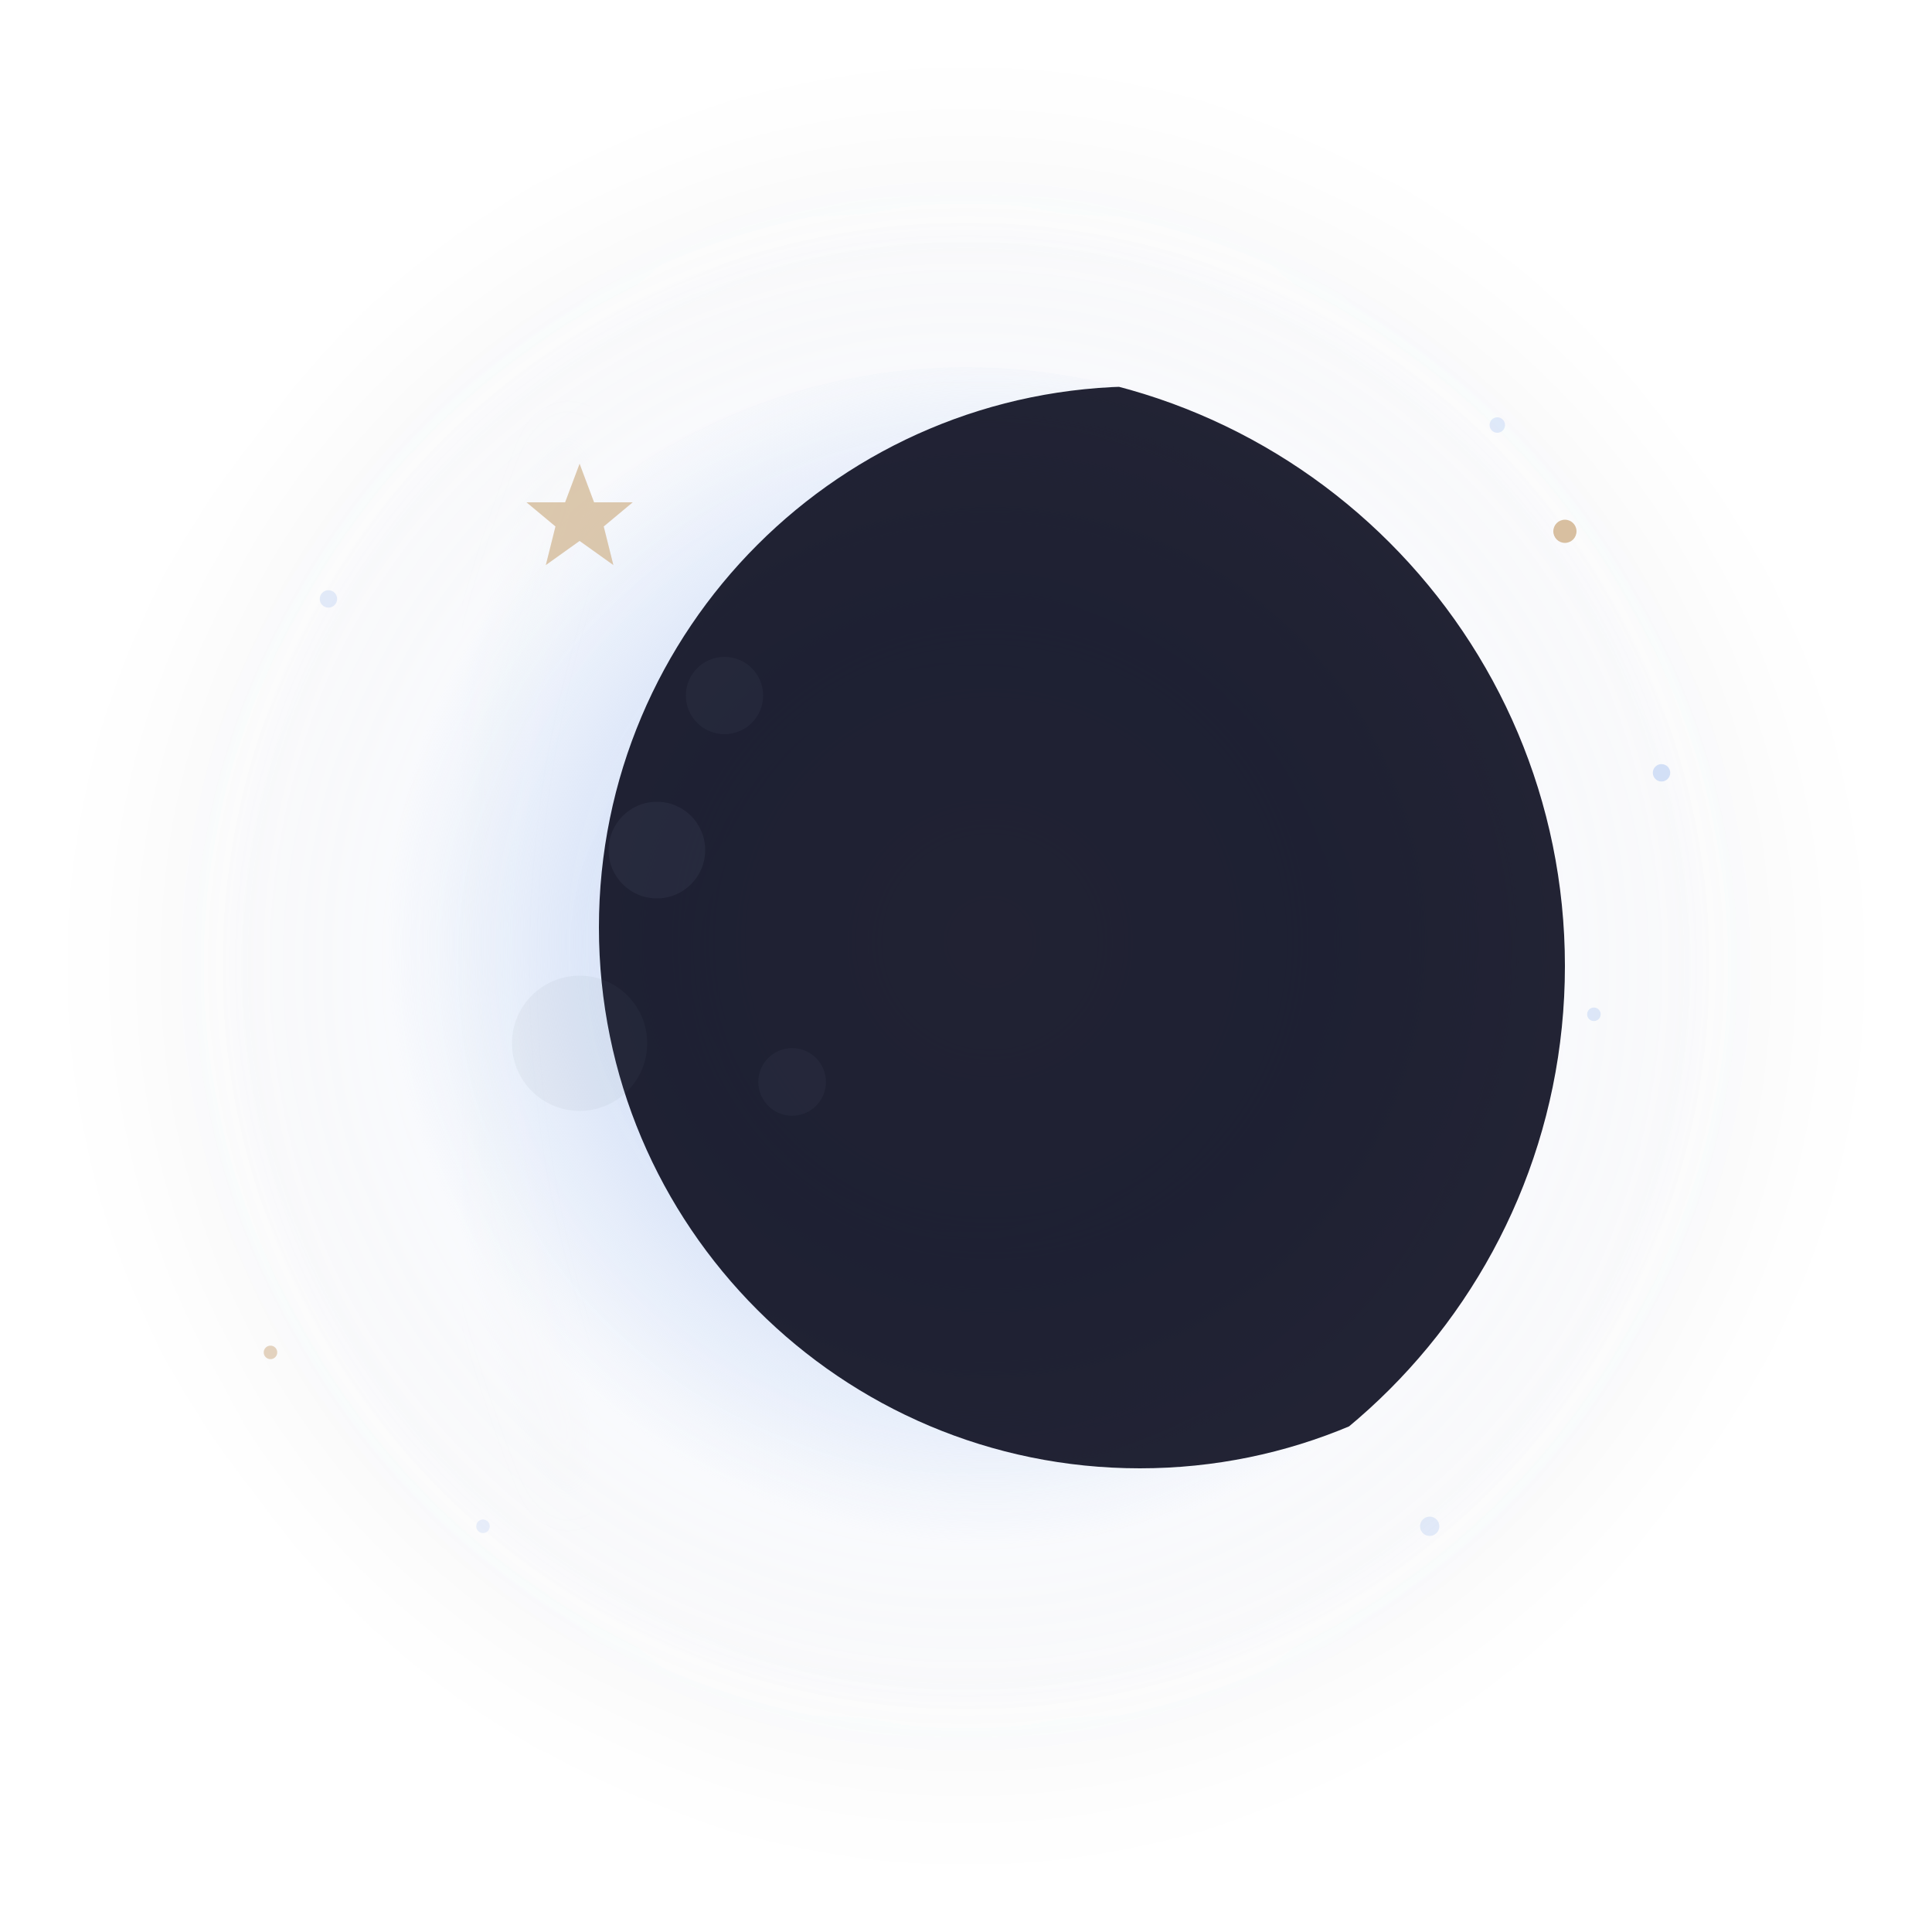
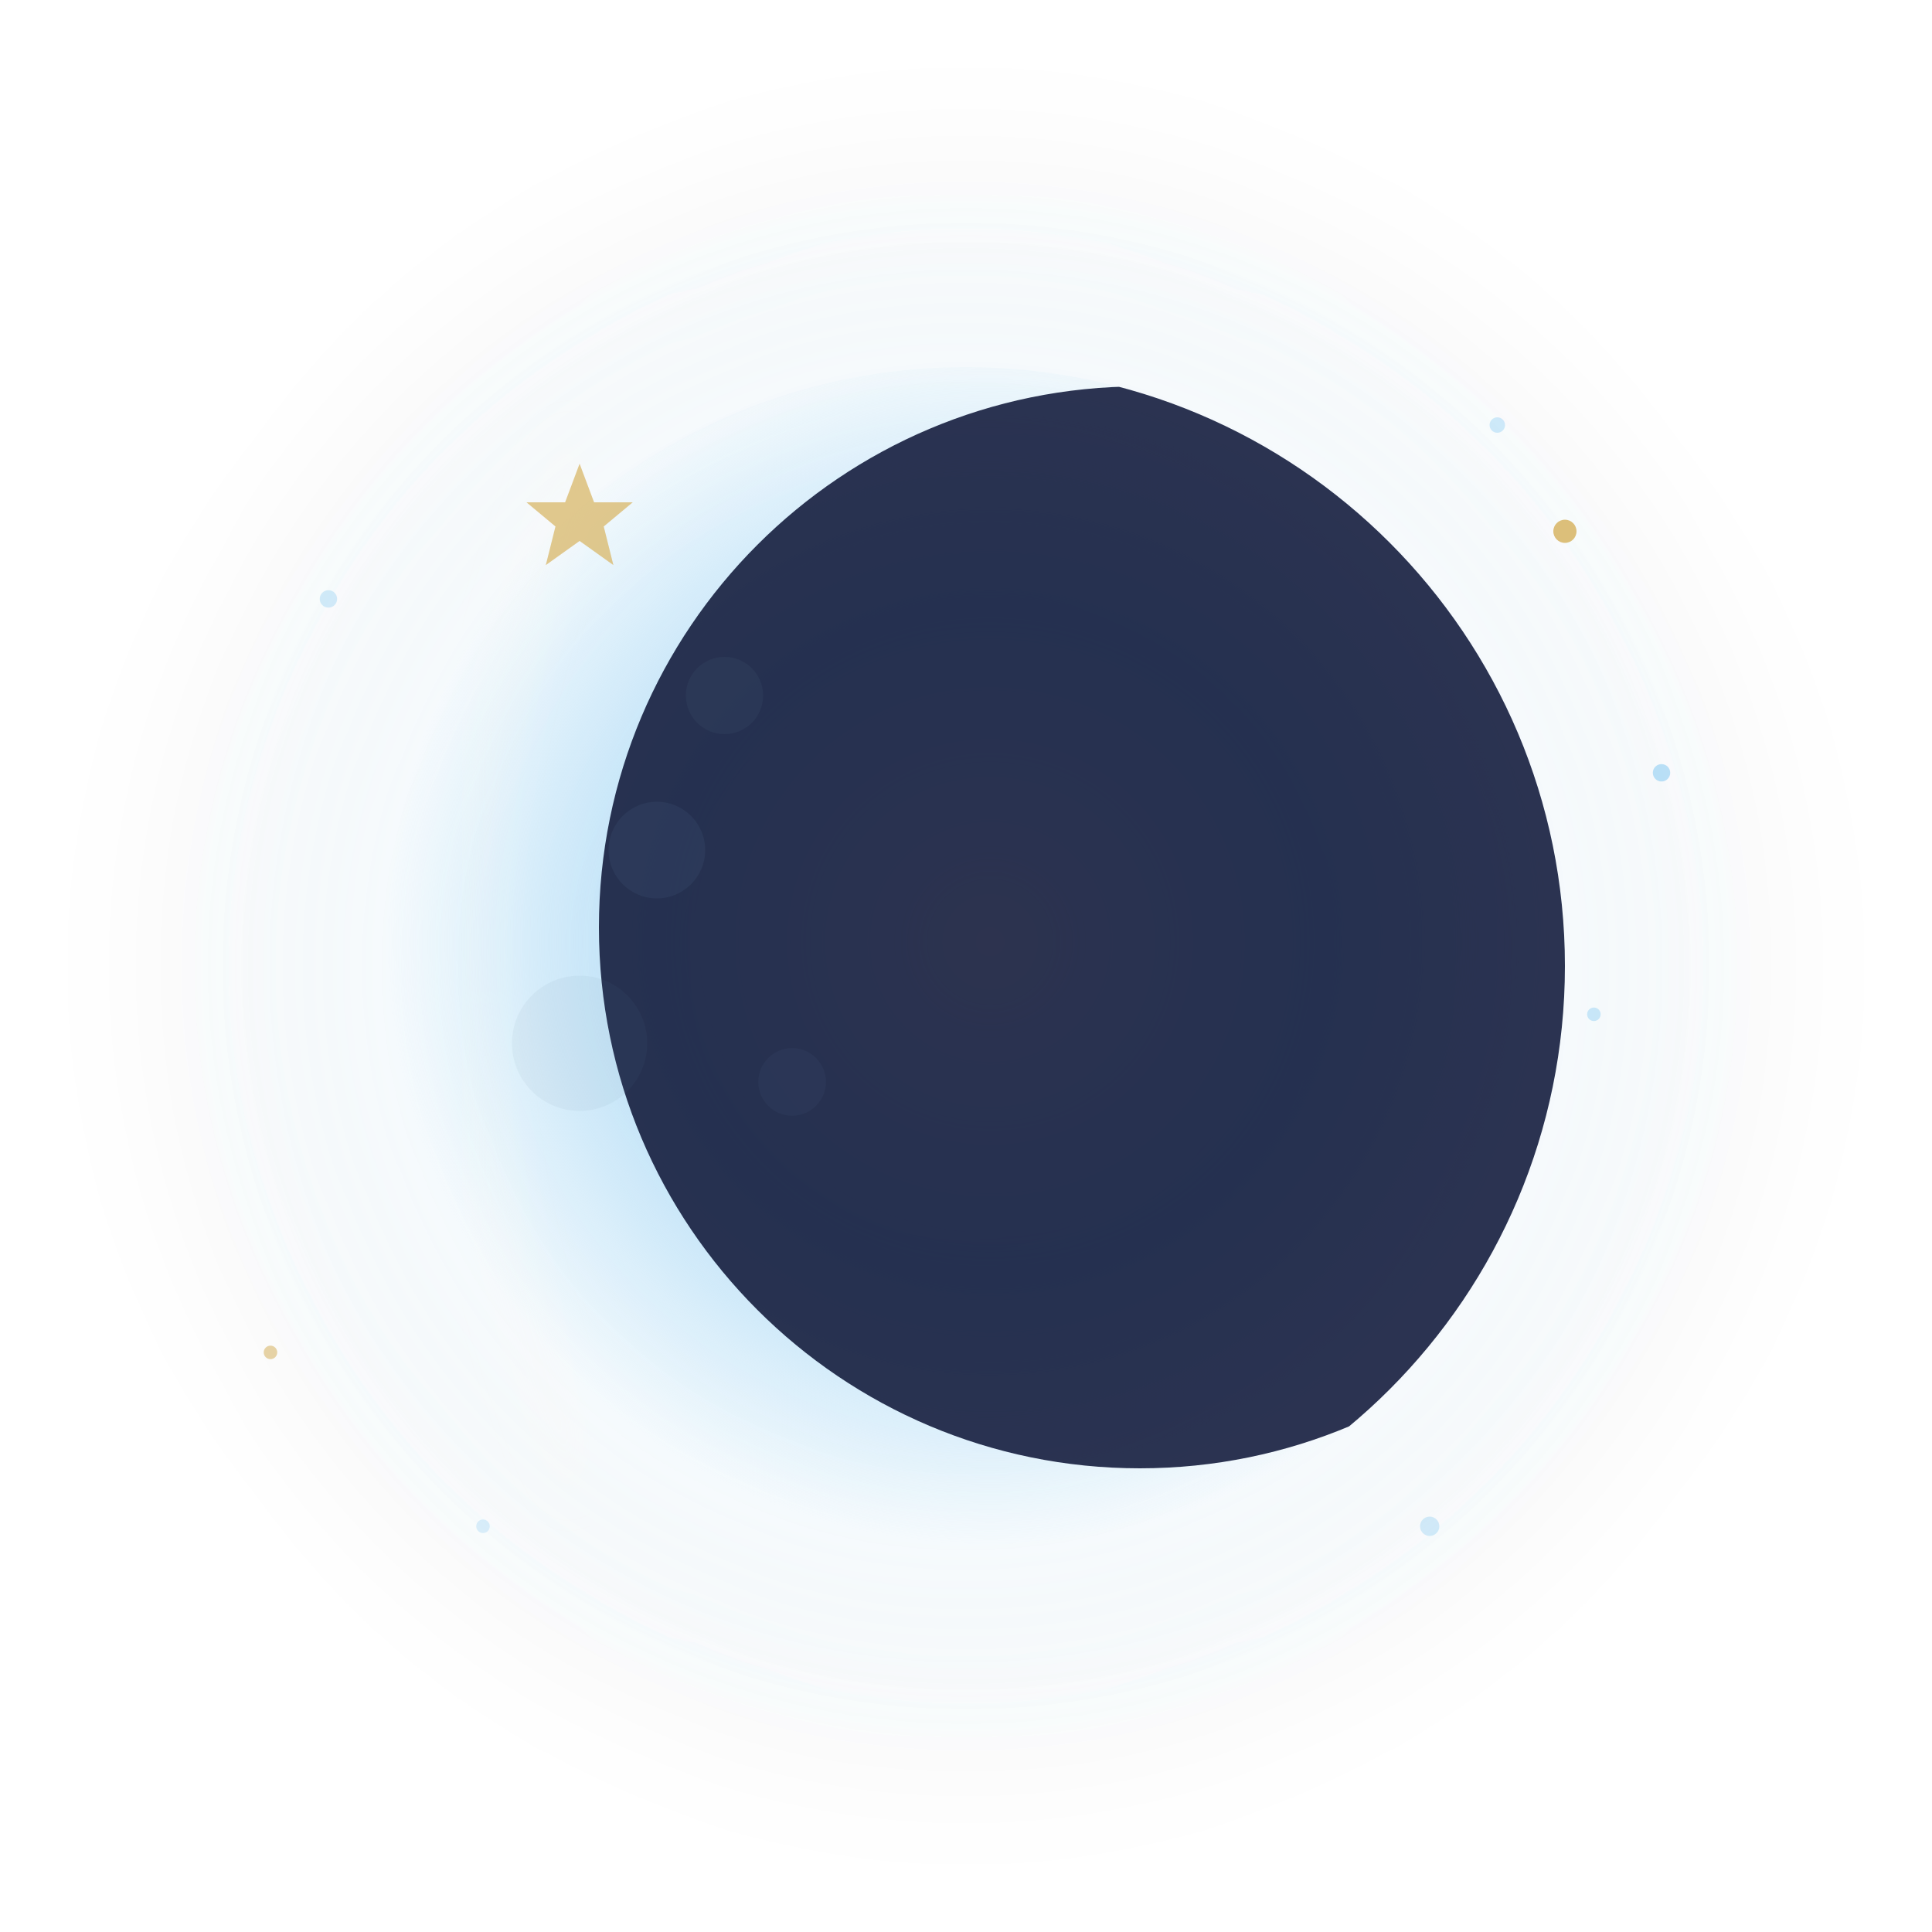
<svg xmlns="http://www.w3.org/2000/svg" viewBox="0 0 200 200" preserveAspectRatio="xMidYMid meet" aria-hidden="true" focusable="false">
  <defs>
    <radialGradient id="moonBody" cx="52%" cy="48%" r="50%">
-       <stop offset="0%" stop-color="rgba(238, 240, 245, 0.95)" />
-       <stop offset="55%" stop-color="rgba(200, 216, 245, 0.75)" />
-       <stop offset="100%" stop-color="rgba(200, 216, 245, 0.0)" />
+       <stop offset="0%" stop-color="rgba(255, 249, 240, 0.95)" />
+       <stop offset="55%" stop-color="rgba(169, 216, 245, 0.75)" />
+       <stop offset="100%" stop-color="rgba(169, 216, 245, 0.0)" />
    </radialGradient>
    <radialGradient id="moonAtmo" cx="50%" cy="50%" r="50%">
-       <stop offset="0%" stop-color="rgba(200, 216, 245, 0.18)" />
-       <stop offset="65%" stop-color="rgba(200, 216, 245, 0.06)" />
+       <stop offset="0%" stop-color="rgba(169, 216, 245, 0.18)" />
+       <stop offset="65%" stop-color="rgba(169, 216, 245, 0.06)" />
      <stop offset="100%" stop-color="transparent" />
    </radialGradient>
    <filter id="softBlur">
      <feGaussianBlur stdDeviation="2.5" />
    </filter>
    <filter id="innerGlow">
      <feGaussianBlur stdDeviation="6" />
    </filter>
    <clipPath id="moonClip">
      <circle cx="100" cy="100" r="62" />
    </clipPath>
  </defs>
  <circle cx="100" cy="100" r="90" fill="url(#moonAtmo)" filter="url(#innerGlow)" />
-   <circle cx="100" cy="100" r="76" fill="rgba(200, 216, 245, 0.04)" filter="url(#softBlur)" />
+   <circle cx="100" cy="100" r="76" fill="rgba(169, 216, 245, 0.04)" filter="url(#softBlur)" />
  <circle cx="100" cy="100" r="62" fill="url(#moonBody)" />
-   <circle cx="118" cy="96" r="56" fill="rgba(6, 7, 26, 0.88)" clip-path="url(#moonClip)" />
-   <circle cx="68" cy="88" r="5" fill="rgba(100, 114, 138, 0.12)" clip-path="url(#moonClip)" />
-   <circle cx="82" cy="112" r="3.5" fill="rgba(100, 114, 138, 0.08)" clip-path="url(#moonClip)" />
-   <circle cx="60" cy="108" r="7" fill="rgba(100, 114, 138, 0.07)" clip-path="url(#moonClip)" />
-   <circle cx="75" cy="72" r="4" fill="rgba(100, 114, 138, 0.09)" clip-path="url(#moonClip)" />
-   <path d="M 60 47 Q 38 100 60 153" fill="none" stroke="rgba(238, 240, 245, 0.25)" stroke-width="2.5" stroke-linecap="round" filter="url(#softBlur)" />
-   <circle cx="162" cy="55" r="1.2" fill="rgba(212, 184, 150, 0.9)" />
-   <circle cx="172" cy="80" r="0.9" fill="rgba(200, 216, 245, 0.8)" />
-   <circle cx="165" cy="105" r="0.7" fill="rgba(200, 216, 245, 0.6)" />
-   <circle cx="155" cy="44" r="0.8" fill="rgba(200, 216, 245, 0.55)" />
-   <circle cx="34" cy="62" r="0.9" fill="rgba(200, 216, 245, 0.5)" />
-   <circle cx="28" cy="140" r="0.7" fill="rgba(212, 184, 150, 0.6)" />
-   <circle cx="148" cy="158" r="1" fill="rgba(200, 216, 245, 0.5)" />
-   <circle cx="50" cy="158" r="0.7" fill="rgba(200, 216, 245, 0.4)" />
-   <polygon points="60,48 61.5,52 65.5,52 62.5,54.5 63.5,58.5 60,56 56.5,58.5 57.5,54.5 54.5,52 58.5,52" fill="rgba(212, 184, 150, 0.85)" opacity="0.9" />
+   <circle cx="118" cy="96" r="56" fill="rgba(17, 26, 58, 0.88)" clip-path="url(#moonClip)" />
+   <circle cx="68" cy="88" r="5" fill="rgba(90, 122, 150, 0.12)" clip-path="url(#moonClip)" />
+   <circle cx="82" cy="112" r="3.5" fill="rgba(90, 122, 150, 0.08)" clip-path="url(#moonClip)" />
+   <circle cx="60" cy="108" r="7" fill="rgba(90, 122, 150, 0.07)" clip-path="url(#moonClip)" />
+   <circle cx="75" cy="72" r="4" fill="rgba(90, 122, 150, 0.09)" clip-path="url(#moonClip)" />
+   <path d="M 60 47 Q 38 100 60 153" fill="none" stroke="rgba(255, 249, 240, 0.25)" stroke-width="2.5" stroke-linecap="round" filter="url(#softBlur)" />
+   <circle cx="162" cy="55" r="1.2" fill="rgba(217, 184, 108, 0.9)" />
+   <circle cx="172" cy="80" r="0.9" fill="rgba(169, 216, 245, 0.8)" />
+   <circle cx="165" cy="105" r="0.7" fill="rgba(169, 216, 245, 0.6)" />
+   <circle cx="155" cy="44" r="0.8" fill="rgba(169, 216, 245, 0.55)" />
+   <circle cx="34" cy="62" r="0.9" fill="rgba(169, 216, 245, 0.5)" />
+   <circle cx="28" cy="140" r="0.7" fill="rgba(217, 184, 108, 0.6)" />
+   <circle cx="148" cy="158" r="1" fill="rgba(169, 216, 245, 0.5)" />
+   <circle cx="50" cy="158" r="0.7" fill="rgba(169, 216, 245, 0.4)" />
+   <polygon points="60,48 61.5,52 65.5,52 62.5,54.5 63.5,58.5 60,56 56.5,58.5 57.5,54.5 54.5,52 58.5,52" fill="rgba(217, 184, 108, 0.85)" opacity="0.9" />
</svg>
